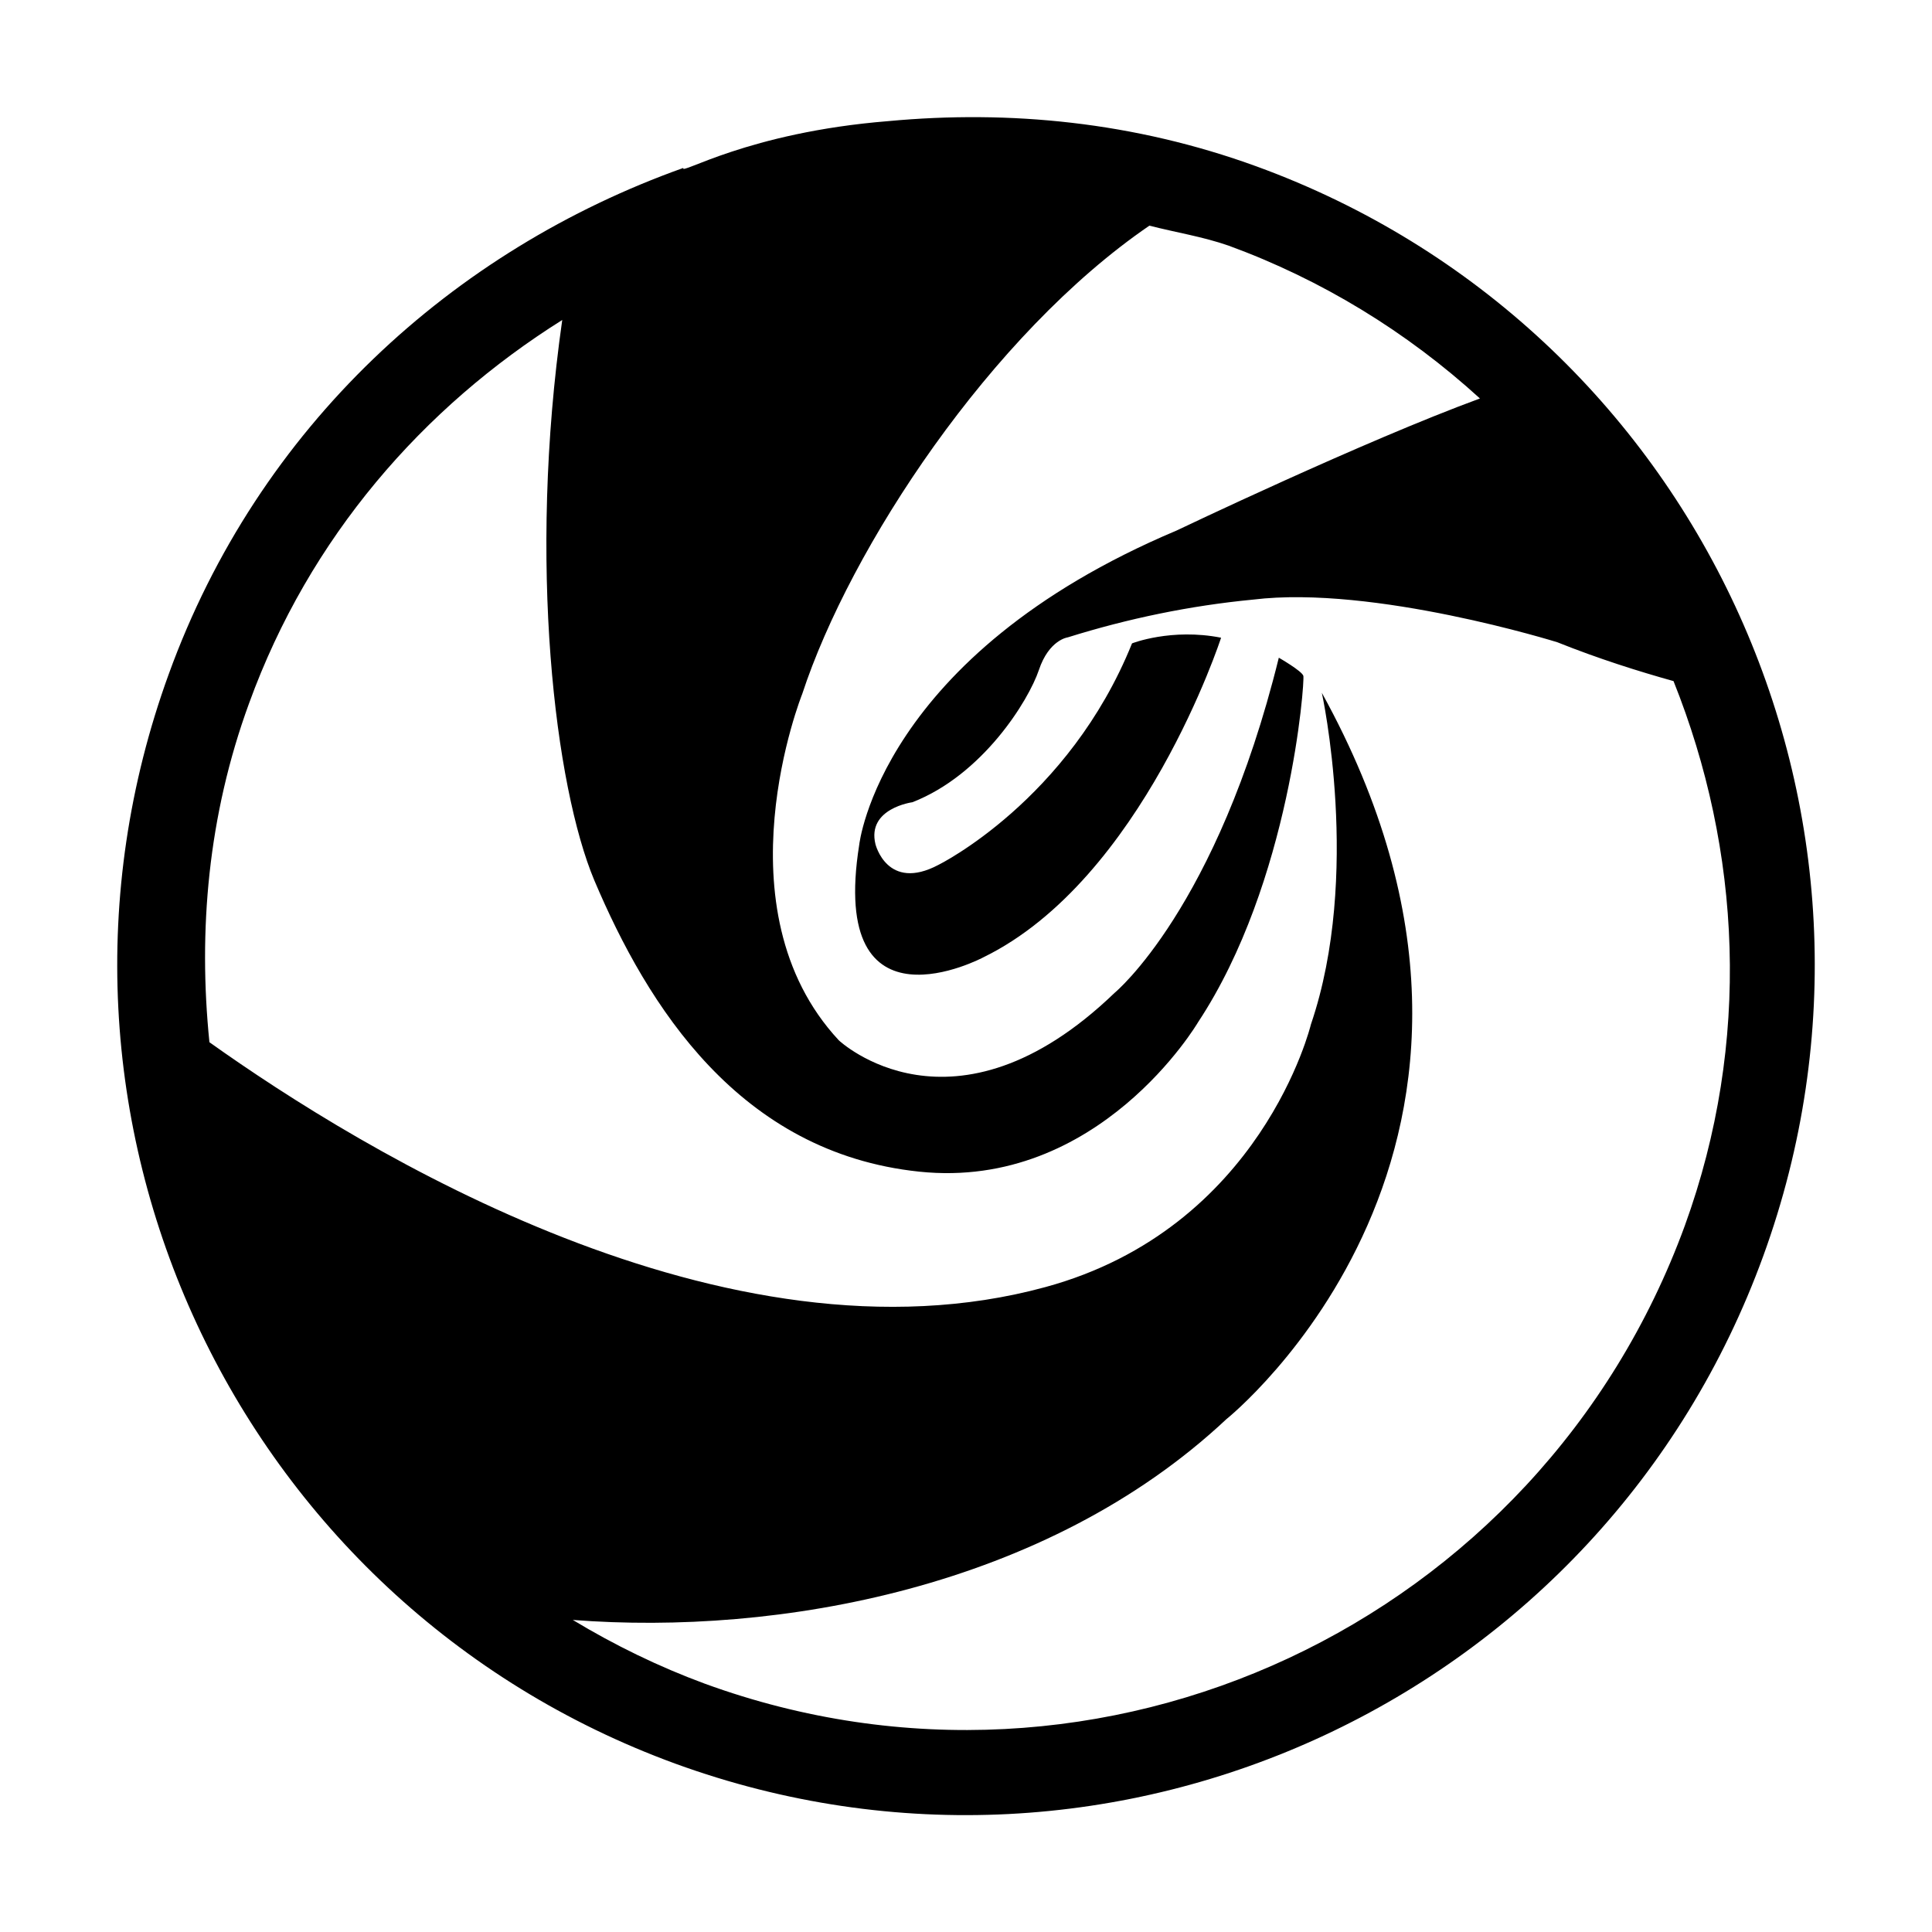
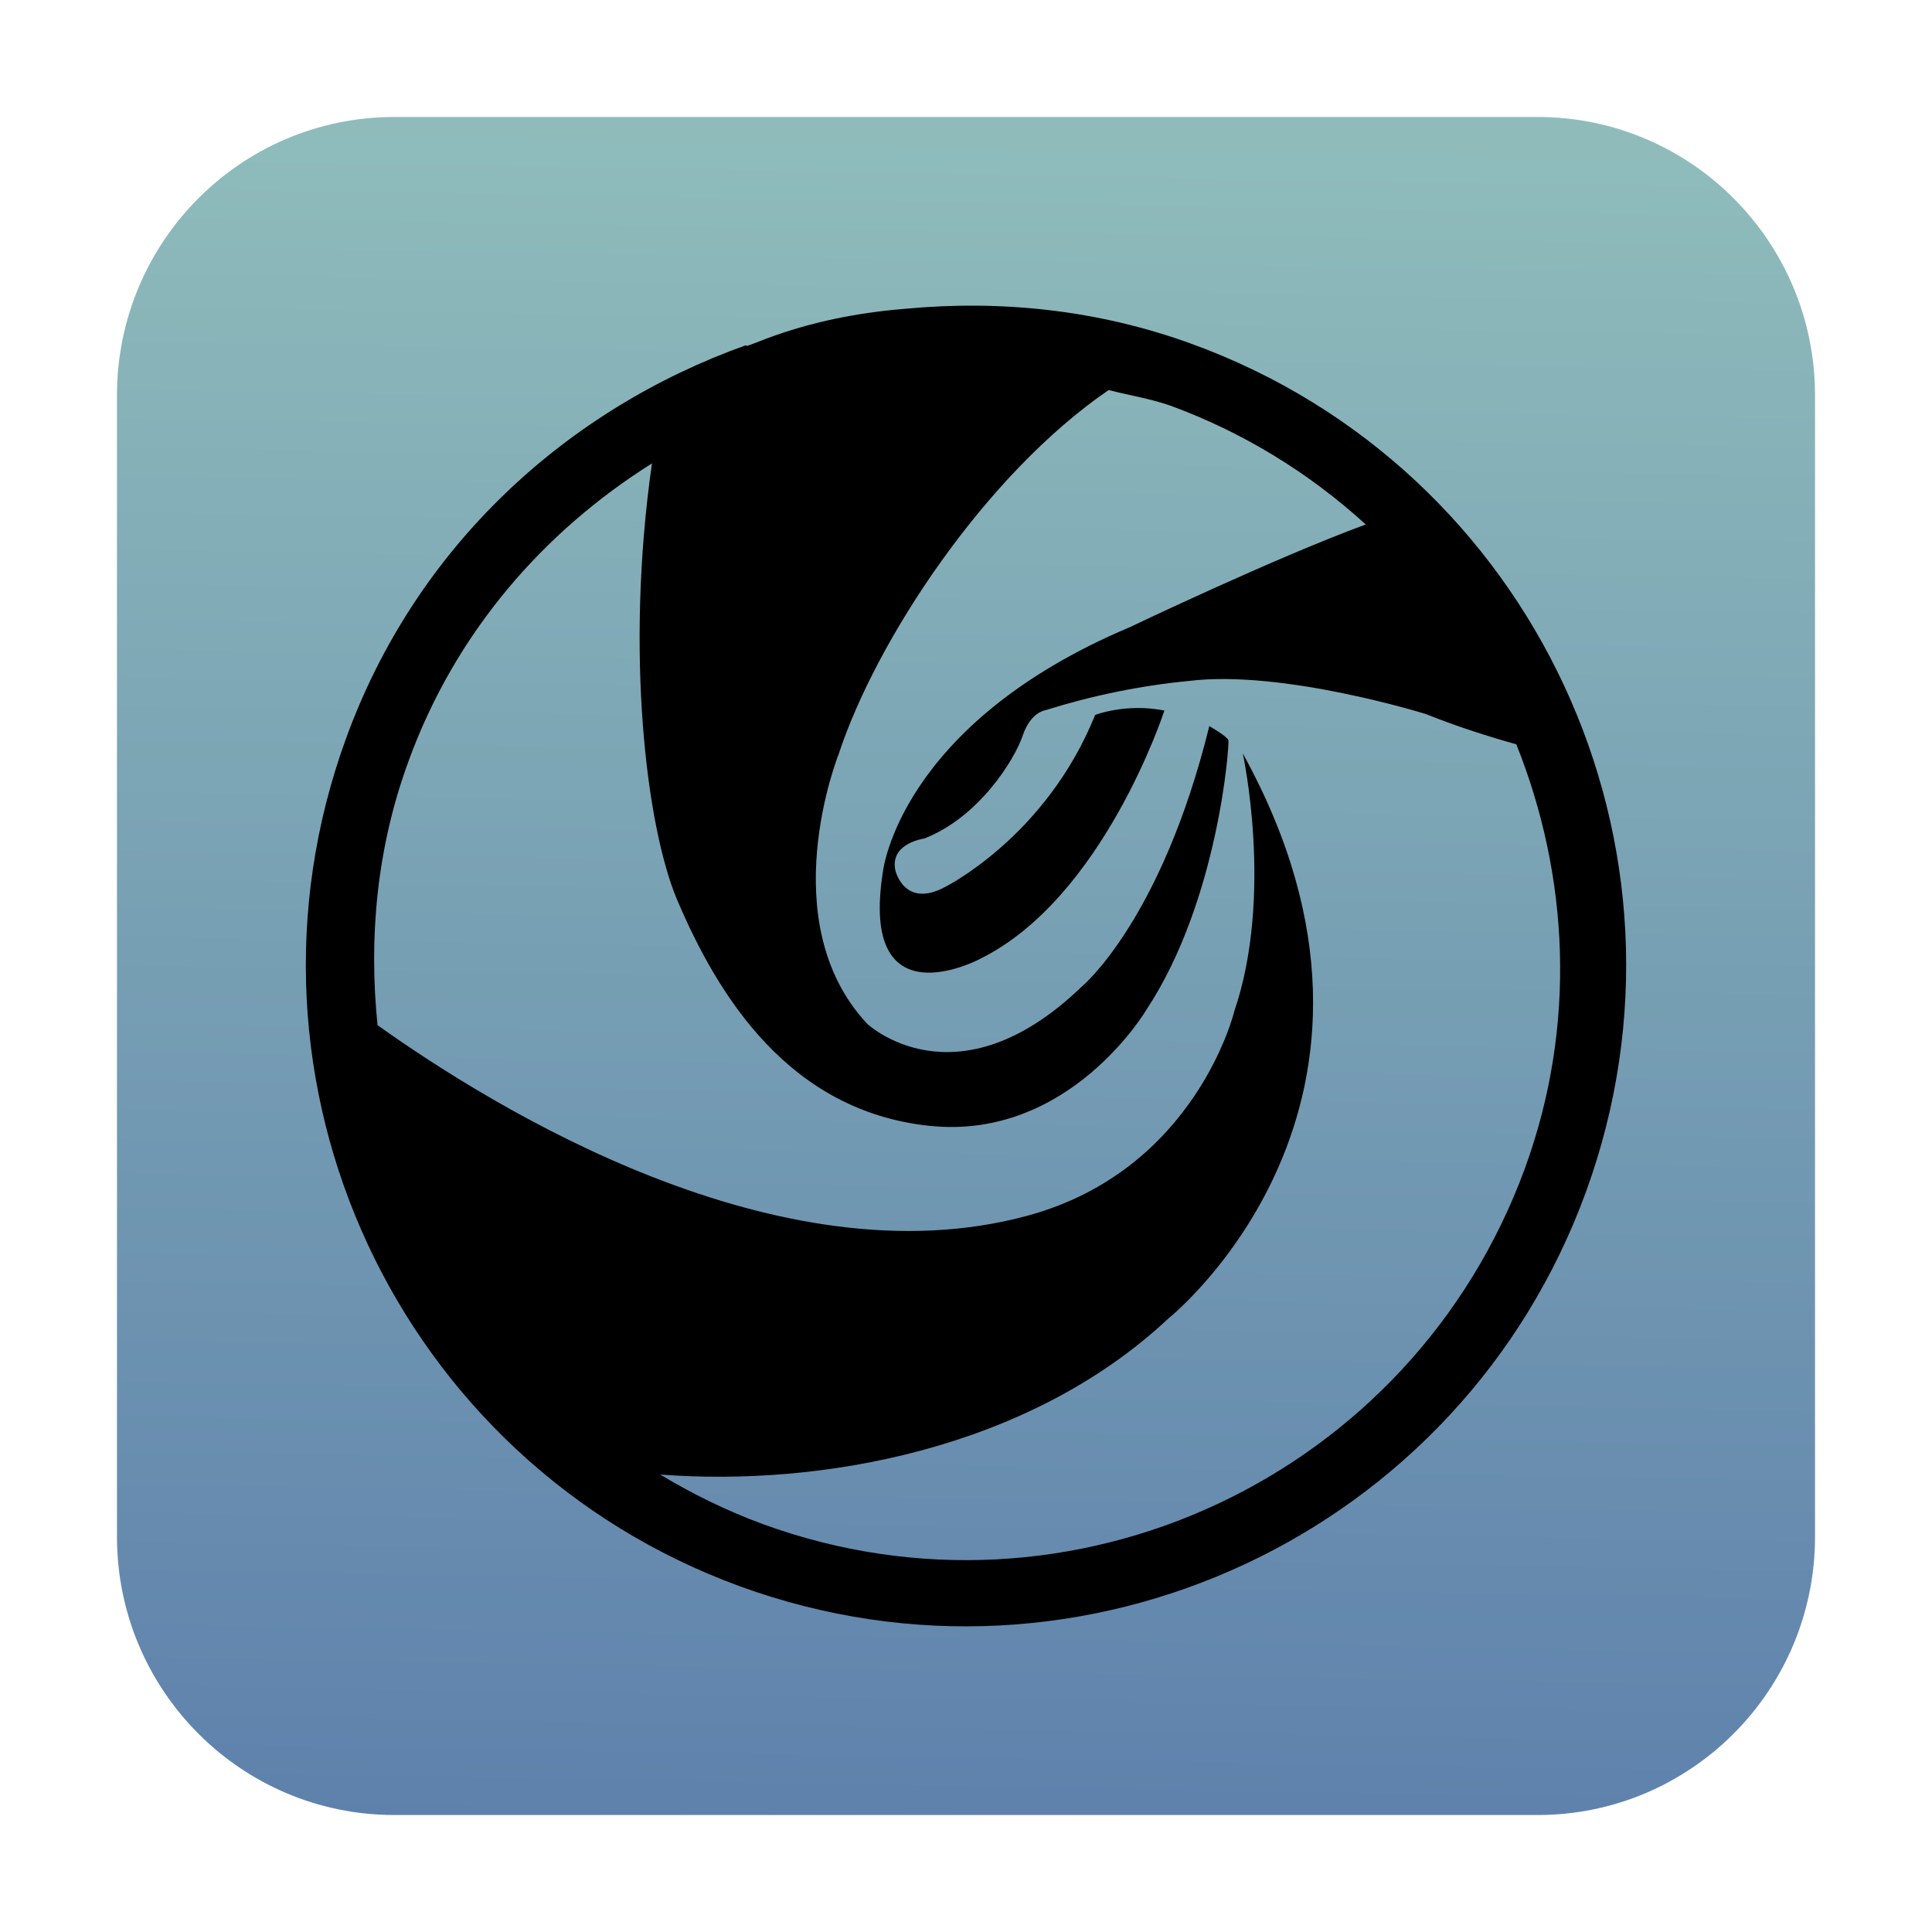
- <svg xmlns="http://www.w3.org/2000/svg" version="1.1" id="Layer_1" x="0px" y="0px" viewBox="0 0 512 512" style="enable-background:new 0 0 512 512;" xml:space="preserve">
-   <g>
-     <g>
-       <path d="M333,44.1c-32.4-11.8-65.5-15-97.6-12c-37.3,3-55.4,14.5-54.3,12.4C120,66.3,68.5,113,44.7,178.7    C2.2,295.6,62.4,424.8,179,467.4c116.7,42.5,245.8-17.7,288.3-134.6S449.6,86.6,333,44.1L333,44.1z M186.8,446.2    c-12.2-4.5-23.9-10.2-35-16.9c54.4,4.2,125.4-8.4,173.2-53.2c0,0,91.3-72.9,25.3-192.5c0,0,10.6,48.3-2.9,87.9    c0,0-13,54-70.4,69.6c-84.7,23.1-181.2-36.2-221.5-64.9c-3-29.5-0.4-60,10.5-89.8c16-44.1,46.2-78.5,83-101.6    c-9.2,64.4-1.9,123.7,8.5,148.5c14.1,33.3,38.4,72.2,86.1,77.2c47.7,5,73.9-39.6,73.9-39.6c24.5-37.1,28.3-90.4,27.9-91.8    c-0.4-1.3-6.5-4.8-6.5-4.8c-16.4,66.5-43.5,88.8-43.5,88.8c-42.8,41.2-73.1,12.6-73.1,12.6c-32.5-34.9-9.7-91.8-9.7-91.8    c12.7-38.7,49.9-95.3,92-124.1c7,1.8,14.1,2.9,21,5.3c24.6,9,47.2,22.8,66.6,40.5c-30.8,11.3-80.4,35-80.4,35    c-78.7,33.2-84.1,83.3-84.1,83.3c-8.2,51.7,32.9,29.8,32.9,29.8c42.2-20.6,63-84.7,63-84.7c-13.2-2.6-23.6,1.5-23.6,1.5    c-16.8,41.7-51.3,58.7-51.3,58.7c-13.6,7.2-16.7-5.5-16.7-5.5c-2.3-9.5,9.8-11.1,9.8-11.1c18.7-7.3,30.8-27,33.5-35    c2.7-8.1,7.7-8.7,7.7-8.7c16-5,32.4-8.4,49.1-10c31.9-3.9,80.6,11.3,80.6,11.3c11,4.4,21.5,7.7,30.8,10.3    c17.9,44.7,20.7,95.6,3,144.3C408,430.2,291.8,484.5,186.8,446.2L186.8,446.2z" />
+ <svg xmlns="http://www.w3.org/2000/svg" xmlns:xlink="http://www.w3.org/1999/xlink" version="1.1" id="Layer_1" x="0px" y="0px" viewBox="0 0 512 512" style="enable-background:new 0 0 512 512;" xml:space="preserve">
+   <defs id="defs10016">
+     <linearGradient xlink:href="#linearGradient1051" id="linearGradient1053" x1="-98.535" y1="60.492" x2="-97.57" y2="5.492" gradientUnits="userSpaceOnUse" gradientTransform="matrix(8.181818,0,0,8.181819,1070.091,-9.990916)" />
+     <linearGradient id="linearGradient1051">
+       <stop style="stop-color:#5e81ac;stop-opacity:1;" offset="0" id="stop1047" />
+       <stop style="stop-color:#8fbcbb;stop-opacity:1;" offset="1" id="stop1049" />
+     </linearGradient>
+   </defs>
+   <rect ry="73.759" y="31" x="31" height="450" width="450" id="rect1045" style="fill:url(#linearGradient1053);fill-opacity:1;stroke-width:22.454;stroke-linecap:round" rx="73.514" />
+   <g id="g10011-7-0-8" transform="matrix(0.7778013,0,0,0.7778013,56.88287,56.85464)">
+     <g id="g10009-4-8-4">
+       <path d="M 333,44.1 C 300.6,32.3 267.5,29.1 235.4,32.1 198.1,35.1 180,46.6 181.1,44.5 120,66.3 68.5,113 44.7,178.7 2.2,295.6 62.4,424.8 179,467.4 295.7,509.9 424.8,449.7 467.3,332.8 509.8,215.9 449.6,86.6 333,44.1 Z M 186.8,446.2 c -12.2,-4.5 -23.9,-10.2 -35,-16.9 54.4,4.2 125.4,-8.4 173.2,-53.2 0,0 91.3,-72.9 25.3,-192.5 0,0 10.6,48.3 -2.9,87.9 0,0 -13,54 -70.4,69.6 -84.7,23.1 -181.2,-36.2 -221.5,-64.9 -3,-29.5 -0.4,-60 10.5,-89.8 16,-44.1 46.2,-78.5 83,-101.6 -9.2,64.4 -1.9,123.7 8.5,148.5 14.1,33.3 38.4,72.2 86.1,77.2 47.7,5 73.9,-39.6 73.9,-39.6 24.5,-37.1 28.3,-90.4 27.9,-91.8 -0.4,-1.3 -6.5,-4.8 -6.5,-4.8 -16.4,66.5 -43.5,88.8 -43.5,88.8 -42.8,41.2 -73.1,12.6 -73.1,12.6 -32.5,-34.9 -9.7,-91.8 -9.7,-91.8 12.7,-38.7 49.9,-95.3 92,-124.1 7,1.8 14.1,2.9 21,5.3 24.6,9 47.2,22.8 66.6,40.5 -30.8,11.3 -80.4,35 -80.4,35 -78.7,33.2 -84.1,83.3 -84.1,83.3 -8.2,51.7 32.9,29.8 32.9,29.8 42.2,-20.6 63,-84.7 63,-84.7 -13.2,-2.6 -23.6,1.5 -23.6,1.5 -16.8,41.7 -51.3,58.7 -51.3,58.7 -13.6,7.2 -16.7,-5.5 -16.7,-5.5 -2.3,-9.5 9.8,-11.1 9.8,-11.1 18.7,-7.3 30.8,-27 33.5,-35 2.7,-8.1 7.7,-8.7 7.7,-8.7 16,-5 32.4,-8.4 49.1,-10 31.9,-3.9 80.6,11.3 80.6,11.3 11,4.4 21.5,7.7 30.8,10.3 17.9,44.7 20.7,95.6 3,144.3 C 408,430.2 291.8,484.5 186.8,446.2 Z" id="path10007-3-6-3" />
    </g>
  </g>
</svg>
